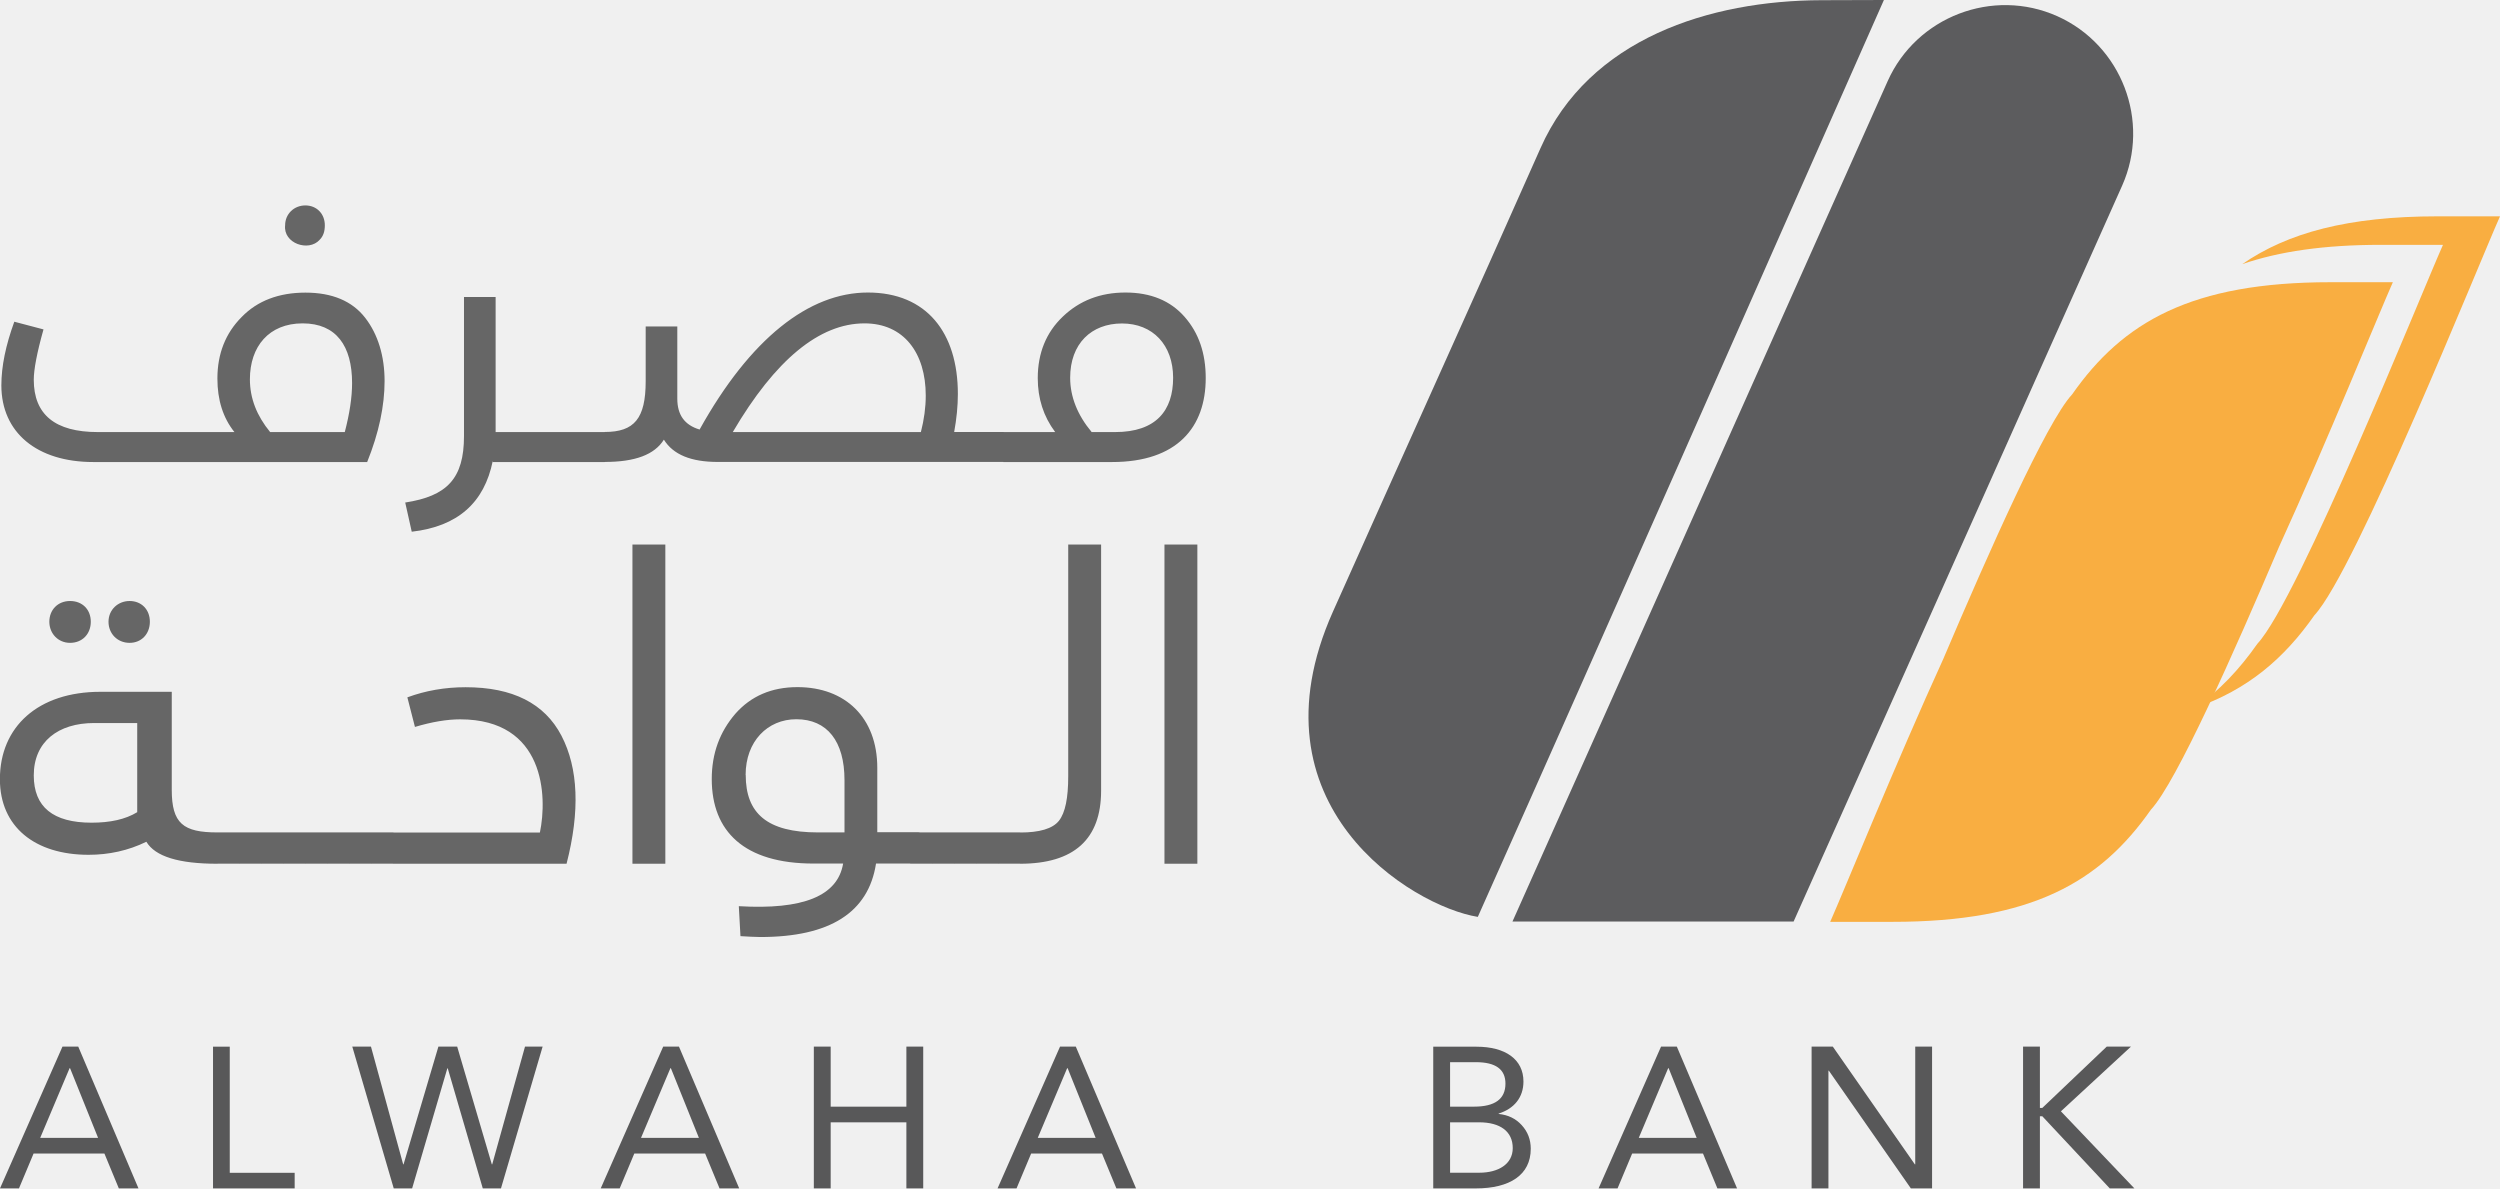
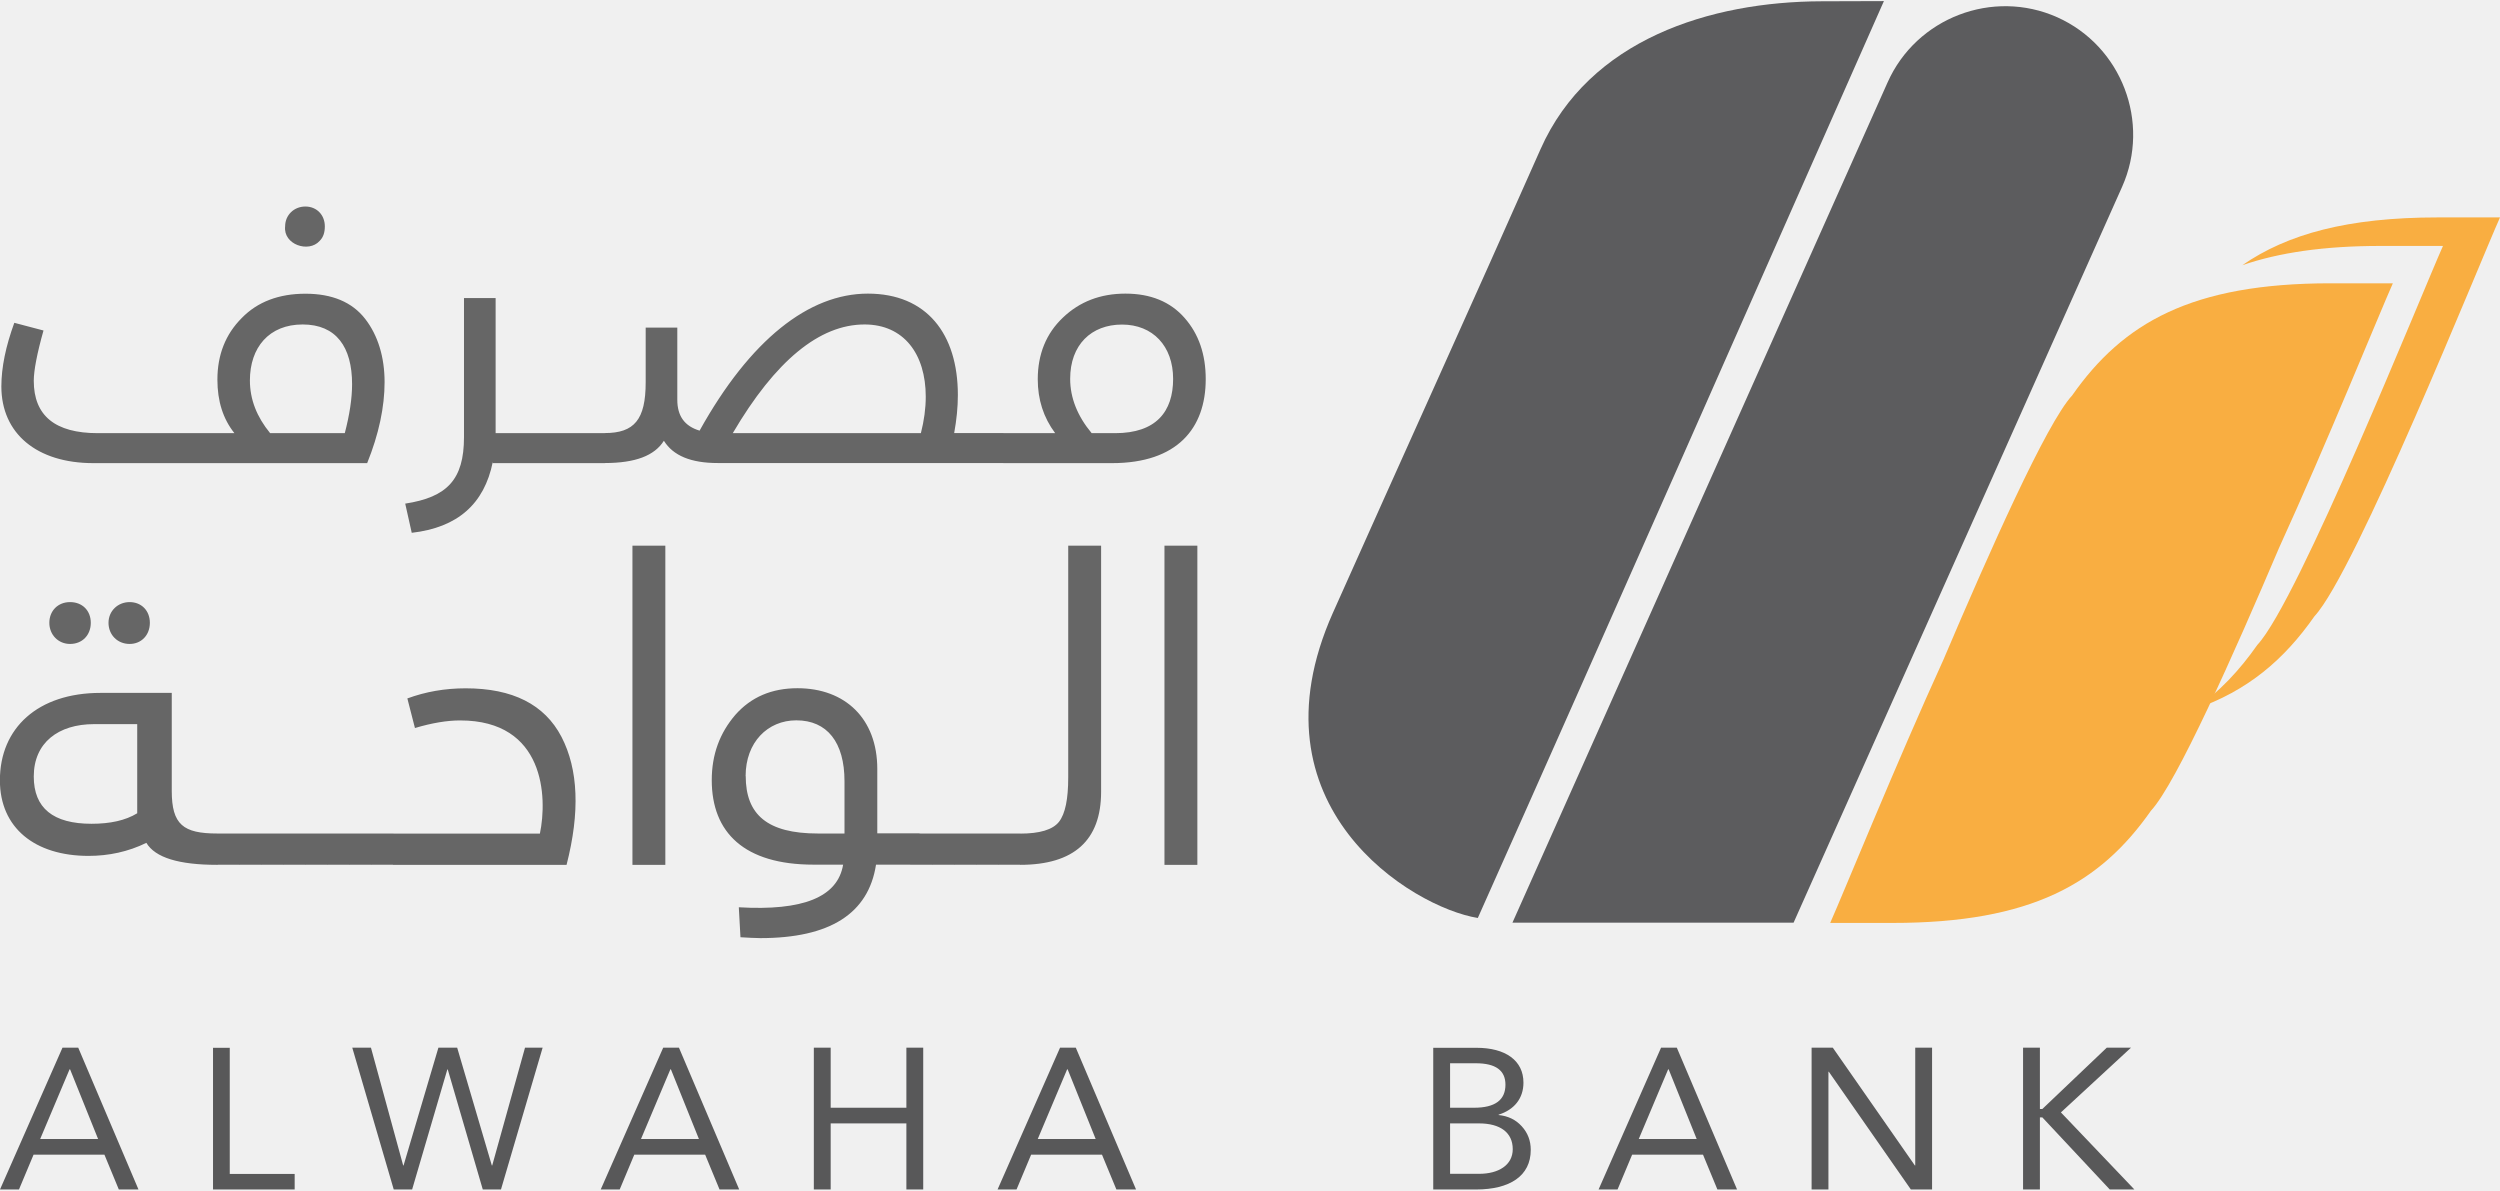
- <svg xmlns="http://www.w3.org/2000/svg" width="871" height="414" viewBox="0 0 871 414" fill="none">
+ <svg xmlns="http://www.w3.org/2000/svg" width="105" height="50" viewBox="0 0 871 414" fill="none">
  <g clip-path="url(#clip0_681_1830)">
    <path d="M704.835 364.636V414.034H710.701V388.911H711.548L735.044 414.034H743.622L718.024 387.182L742.435 364.636H733.993L711.548 385.995H710.701V364.636H704.835ZM631.161 364.636V414.034H637.027V373.01H637.162L665.744 414.034H673.135V364.636H667.269V405.66H667.134L638.552 364.636H631.161ZM581.356 372.163L591.12 396.438H570.947L581.187 372.163H581.322H581.356ZM578.712 364.636L556.945 414.034H563.556L568.642 401.896H593.324L598.342 414.034H605.191L584.204 364.636H578.678H578.712ZM505.207 408.575V391.013H515.311C522.634 391.013 527.041 394.166 527.041 399.998C527.041 405.524 522.091 408.575 515.378 408.575H505.207ZM505.207 385.555V370.061H514.192C521.108 370.061 524.499 372.569 524.499 377.519C524.499 382.876 520.871 385.555 513.548 385.555H505.173H505.207ZM499.342 364.636V414.034H514.26C525.99 414.034 533.314 409.355 533.314 400.235C533.314 397.014 532.263 394.302 530.161 391.996C528.059 389.691 525.414 388.436 522.125 388.097V387.962C527.482 386.301 530.771 382.368 530.771 376.807C530.771 369.077 524.499 364.67 514.395 364.67H499.342V364.636ZM371.963 372.163L381.728 396.438H361.555L371.794 372.163H371.93H371.963ZM369.319 364.636L347.552 414.034H354.164L359.249 401.896H383.932L388.949 414.034H395.798L374.811 364.636H369.319ZM283.541 364.636V414.034H289.407V391.013H315.784V414.034H321.65V364.636H315.784V385.555H289.407V364.636H283.541ZM233.736 372.163L243.5 396.438H223.327L233.566 372.163H233.702H233.736ZM231.057 364.636L209.291 414.034H215.902L220.988 401.896H245.67L250.688 414.034H257.537L236.55 364.636H231.057ZM122.733 364.636L137.177 414.034H143.584L155.858 372.197H155.993L168.199 414.034H174.539L189.05 364.636H182.913L171.488 405.66H171.352L159.282 364.636H152.739L140.601 405.66H140.465L129.243 364.636H122.767H122.733ZM74.216 364.636V414.034H102.662V408.609H80.048V364.67H74.183L74.216 364.636ZM24.411 372.163L34.175 396.438H14.002L24.241 372.163H24.377H24.411ZM21.767 364.636L0 414.034H6.611L11.697 401.896H36.379L41.397 414.034H48.246L27.259 364.636H21.767Z" fill="#585859" />
    <path d="M417.158 300.931V189.726H405.698V300.931H417.158ZM355.384 300.931C374.201 300.931 383.626 292.387 383.626 275.469V189.726H372.167V270.485C372.167 277.978 371.149 283.131 368.946 285.945C366.742 288.725 362.165 290.048 355.418 290.048V300.931H355.384ZM355.384 300.931C357.283 300.931 358.334 299.168 358.334 295.472C358.334 291.777 357.317 290.014 355.384 290.014H347.722V300.897H355.384V300.931ZM347.722 300.931C349.62 300.931 350.671 299.168 350.671 295.472C350.671 291.777 349.654 290.014 347.722 290.014H340.059V300.897H347.722V300.931ZM340.059 300.931C341.958 300.931 343.009 299.168 343.009 295.472C343.009 291.777 341.992 290.014 340.059 290.014H332.397V300.897H340.059V300.931ZM332.431 300.931C334.33 300.931 335.381 299.168 335.381 295.472C335.381 291.777 334.363 290.014 332.431 290.014H324.768V300.897H332.431V300.931ZM324.768 300.931C326.667 300.931 327.718 299.168 327.718 295.472C327.718 291.777 326.701 290.014 324.768 290.014H317.106V300.897H324.768V300.931ZM259.774 270.01C259.774 258.246 267.436 250.584 277.438 250.584C288.186 250.584 294.221 258.246 294.221 271.773V290.014H284.965C267.301 290.014 259.808 283.402 259.808 270.01H259.774ZM305.647 290.014V267.502C305.647 250.007 294.458 239.395 277.845 239.395C268.86 239.395 261.673 242.48 256.214 248.651C250.756 254.991 247.975 262.484 247.975 271.434C247.975 289.675 259.299 300.863 283.439 300.863H293.746C291.847 312.187 279.778 317.035 257.401 315.713L257.977 326.155C260.622 326.291 262.961 326.46 264.894 326.46C289.169 326.46 302.561 317.917 305.206 300.863H320.056C321.954 300.863 323.005 299.1 323.005 295.404C323.005 291.709 321.988 289.946 320.056 289.946H305.647V290.014ZM231.803 300.931V189.726H220.343V300.931H231.803ZM197.39 300.931C202.103 282.555 201.493 267.671 195.627 256.347C189.728 245.023 178.573 239.429 162.232 239.429C155.01 239.429 148.263 240.616 141.923 242.955L144.567 253.262C150.467 251.499 155.756 250.617 160.299 250.617C189.863 250.617 190.745 277.401 188.1 290.048H136.905V300.931H197.356H197.39ZM136.939 300.931C138.838 300.931 139.889 299.168 139.889 295.472C139.889 291.777 138.872 290.014 136.939 290.014H129.277V300.897H136.939V300.931ZM129.277 300.931C131.175 300.931 132.226 299.168 132.226 295.472C132.226 291.777 131.209 290.014 129.277 290.014H121.614V300.897H129.277V300.931ZM121.648 300.931C123.547 300.931 124.598 299.168 124.598 295.472C124.598 291.777 123.581 290.014 121.648 290.014H113.986V300.897H121.648V300.931ZM113.986 300.931C115.884 300.931 116.935 299.168 116.935 295.472C116.935 291.777 115.918 290.014 113.986 290.014H106.323V300.897H113.986V300.931ZM106.357 300.931C108.256 300.931 109.307 299.168 109.307 295.472C109.307 291.777 108.29 290.014 106.357 290.014H98.695V300.897H106.357V300.931ZM98.695 300.931C100.594 300.931 101.645 299.168 101.645 295.472C101.645 291.777 100.628 290.014 98.695 290.014H91.033V300.897H98.695V300.931ZM91.033 300.931C92.931 300.931 93.982 299.168 93.982 295.472C93.982 291.777 92.965 290.014 91.033 290.014H83.37V300.897H91.033V300.931ZM83.404 300.931C85.303 300.931 86.354 299.168 86.354 295.472C86.354 291.777 85.337 290.014 83.404 290.014H75.742V300.897H83.404V300.931ZM47.805 282.962C43.702 285.471 38.379 286.623 31.904 286.623C18.511 286.623 11.764 281.165 11.764 270.146C11.764 258.381 20.308 251.906 32.785 251.906H47.805V282.928V282.962ZM75.742 290.014C63.841 290.014 59.841 286.928 59.841 275.164V241.023H34.989C13.222 241.023 -0.034 253.228 -0.034 271.468C-0.034 288.081 12.171 297.812 30.853 297.812C37.905 297.812 44.685 296.354 50.992 293.268C54.077 298.422 62.316 300.931 75.708 300.931C77.606 300.931 78.658 299.168 78.658 295.472C78.658 291.777 77.64 290.014 75.708 290.014H75.742ZM45.16 223.969C49.263 223.969 52.212 220.884 52.212 216.612C52.212 212.34 49.263 209.39 45.16 209.39C41.058 209.39 37.803 212.476 37.803 216.612C37.803 220.748 40.888 223.969 45.16 223.969ZM24.411 223.969C28.683 223.969 31.632 220.884 31.632 216.612C31.632 212.34 28.683 209.39 24.411 209.39C20.139 209.39 17.189 212.476 17.189 216.612C17.189 220.748 20.274 223.969 24.411 223.969Z" fill="#666666" />
    <path d="M380.338 150.533C375.388 144.6 372.845 138.226 372.845 131.615C372.845 119.748 380.202 112.696 390.916 112.696C401.63 112.696 408.716 120.189 408.716 131.615C408.716 143.04 402.782 150.533 388.509 150.533H380.304H380.338ZM370.302 110.289C364.504 115.782 361.555 123.003 361.555 131.75C361.555 138.802 363.521 145.041 367.624 150.533H349.553V160.976H387.424C410.173 160.976 420.074 148.838 420.074 131.716C420.074 123.105 417.666 116.019 412.716 110.391C407.766 104.729 400.85 101.915 392.103 101.915C383.355 101.915 376.134 104.729 370.336 110.255L370.302 110.289ZM255.299 150.533C270.149 125.241 285.542 112.663 301.205 112.663C314.903 112.663 322.531 122.969 322.531 137.819C322.531 141.922 321.955 146.16 320.836 150.533H255.299ZM332.431 150.533C333.279 145.854 333.719 141.481 333.719 137.243C333.719 115.917 322.836 101.915 302.358 101.915C281.88 101.915 261.402 117.884 243.738 149.652C238.516 148.092 235.973 144.566 235.973 138.904V113.747H224.955V132.835C224.955 145.82 220.988 150.499 210.681 150.499V160.942C221.293 160.942 228.04 158.399 231.295 153.178C234.55 158.399 240.754 160.942 250.078 160.942H349.519C351.35 160.942 352.333 159.246 352.333 155.72C352.333 152.194 351.35 150.499 349.519 150.499H332.431V150.533ZM210.647 160.976C212.478 160.976 213.461 159.28 213.461 155.754C213.461 152.228 212.478 150.533 210.647 150.533H203.29V160.976H210.647ZM203.324 160.976C205.155 160.976 206.138 159.28 206.138 155.754C206.138 152.228 205.155 150.533 203.324 150.533H195.966V160.976H203.324ZM195.966 160.976C197.797 160.976 198.781 159.28 198.781 155.754C198.781 152.228 197.797 150.533 195.966 150.533H188.609V160.976H195.966ZM172.674 150.533V103.475H161.655V151.923C161.655 166.773 155.722 172.842 141.177 175.08L143.449 185.251C159.418 183.42 168.741 175.215 171.691 160.535V160.976H191.457C193.288 160.976 194.271 159.28 194.271 155.754C194.271 152.228 193.288 150.533 191.457 150.533H172.674ZM94.118 150.533C89.473 144.871 87.066 138.802 87.066 132.157C87.066 120.698 93.711 112.663 105.442 112.663C117.173 112.663 122.666 120.562 122.666 133.446C122.666 138.396 121.818 144.024 120.123 150.533H94.118ZM106.391 101.949C97.203 101.949 89.711 104.763 84.218 110.425C78.556 116.087 75.742 123.274 75.742 131.886C75.742 139.379 77.709 145.583 81.675 150.533H34.074C19.224 150.533 11.765 144.464 11.765 132.293C11.765 128.767 12.884 122.834 15.155 114.765L4.984 112.086C2 120.291 0.475 127.614 0.475 134.259C0.475 150.635 12.782 160.976 32.548 160.976H127.921C132.023 150.804 133.99 141.345 133.99 132.734C133.99 124.122 131.718 116.494 127.209 110.696C122.699 104.899 115.749 101.949 106.425 101.949H106.391ZM111.341 83.573C112.63 82.319 113.172 80.623 113.172 78.487C113.172 74.521 110.358 71.571 106.391 71.571C102.425 71.571 99.339 74.555 99.339 78.487C98.627 84.827 107.544 87.811 111.341 83.573Z" fill="#666666" />
    <path fill-rule="evenodd" clip-rule="evenodd" d="M716.735 5.628C739.18 15.664 749.351 42.244 739.35 64.689L624.889 321.069H526.939L657.674 28.242C667.71 5.797 694.291 -4.374 716.735 5.628Z" fill="#5C5C5E" />
    <path fill-rule="evenodd" clip-rule="evenodd" d="M656.352 0L634.653 0.068C595.867 0.17 553.656 13.324 536.704 51.636C512.869 105.441 488.39 159.314 464.386 213.12C434.279 280.588 491.95 315.747 514.87 319.442C562.369 213.052 609.191 106.492 656.352 0Z" fill="#5C5C5E" />
    <path fill-rule="evenodd" clip-rule="evenodd" d="M677.305 228.987C660.658 265.433 642.282 310.763 637.637 321.171H659.335C707.852 321.171 731.687 307.339 749.385 282.08C758.302 272.485 778.373 227.258 794.003 190.54C810.65 154.093 829.026 108.73 833.671 98.321H811.972C763.455 98.321 739.621 112.154 721.923 137.412C713.006 147.007 692.935 192.235 677.305 228.953" fill="#F9AE41" />
    <path fill-rule="evenodd" clip-rule="evenodd" d="M764.507 246.752C783.188 240.31 795.834 229.359 806.345 214.34C820.652 198.982 863.541 92.083 871 75.368H849.301C817.974 75.368 796.953 81.132 781.222 92.015C794.037 87.608 809.701 85.302 829.433 85.302H851.132C843.673 102.017 800.784 208.915 786.477 224.274C780.204 233.225 773.152 240.751 764.507 246.752Z" fill="#F9AE41" />
  </g>
  <defs>
    <clipPath id="clip0_681_1830">
      <rect width="871" height="414" fill="white" />
    </clipPath>
  </defs>
</svg>
